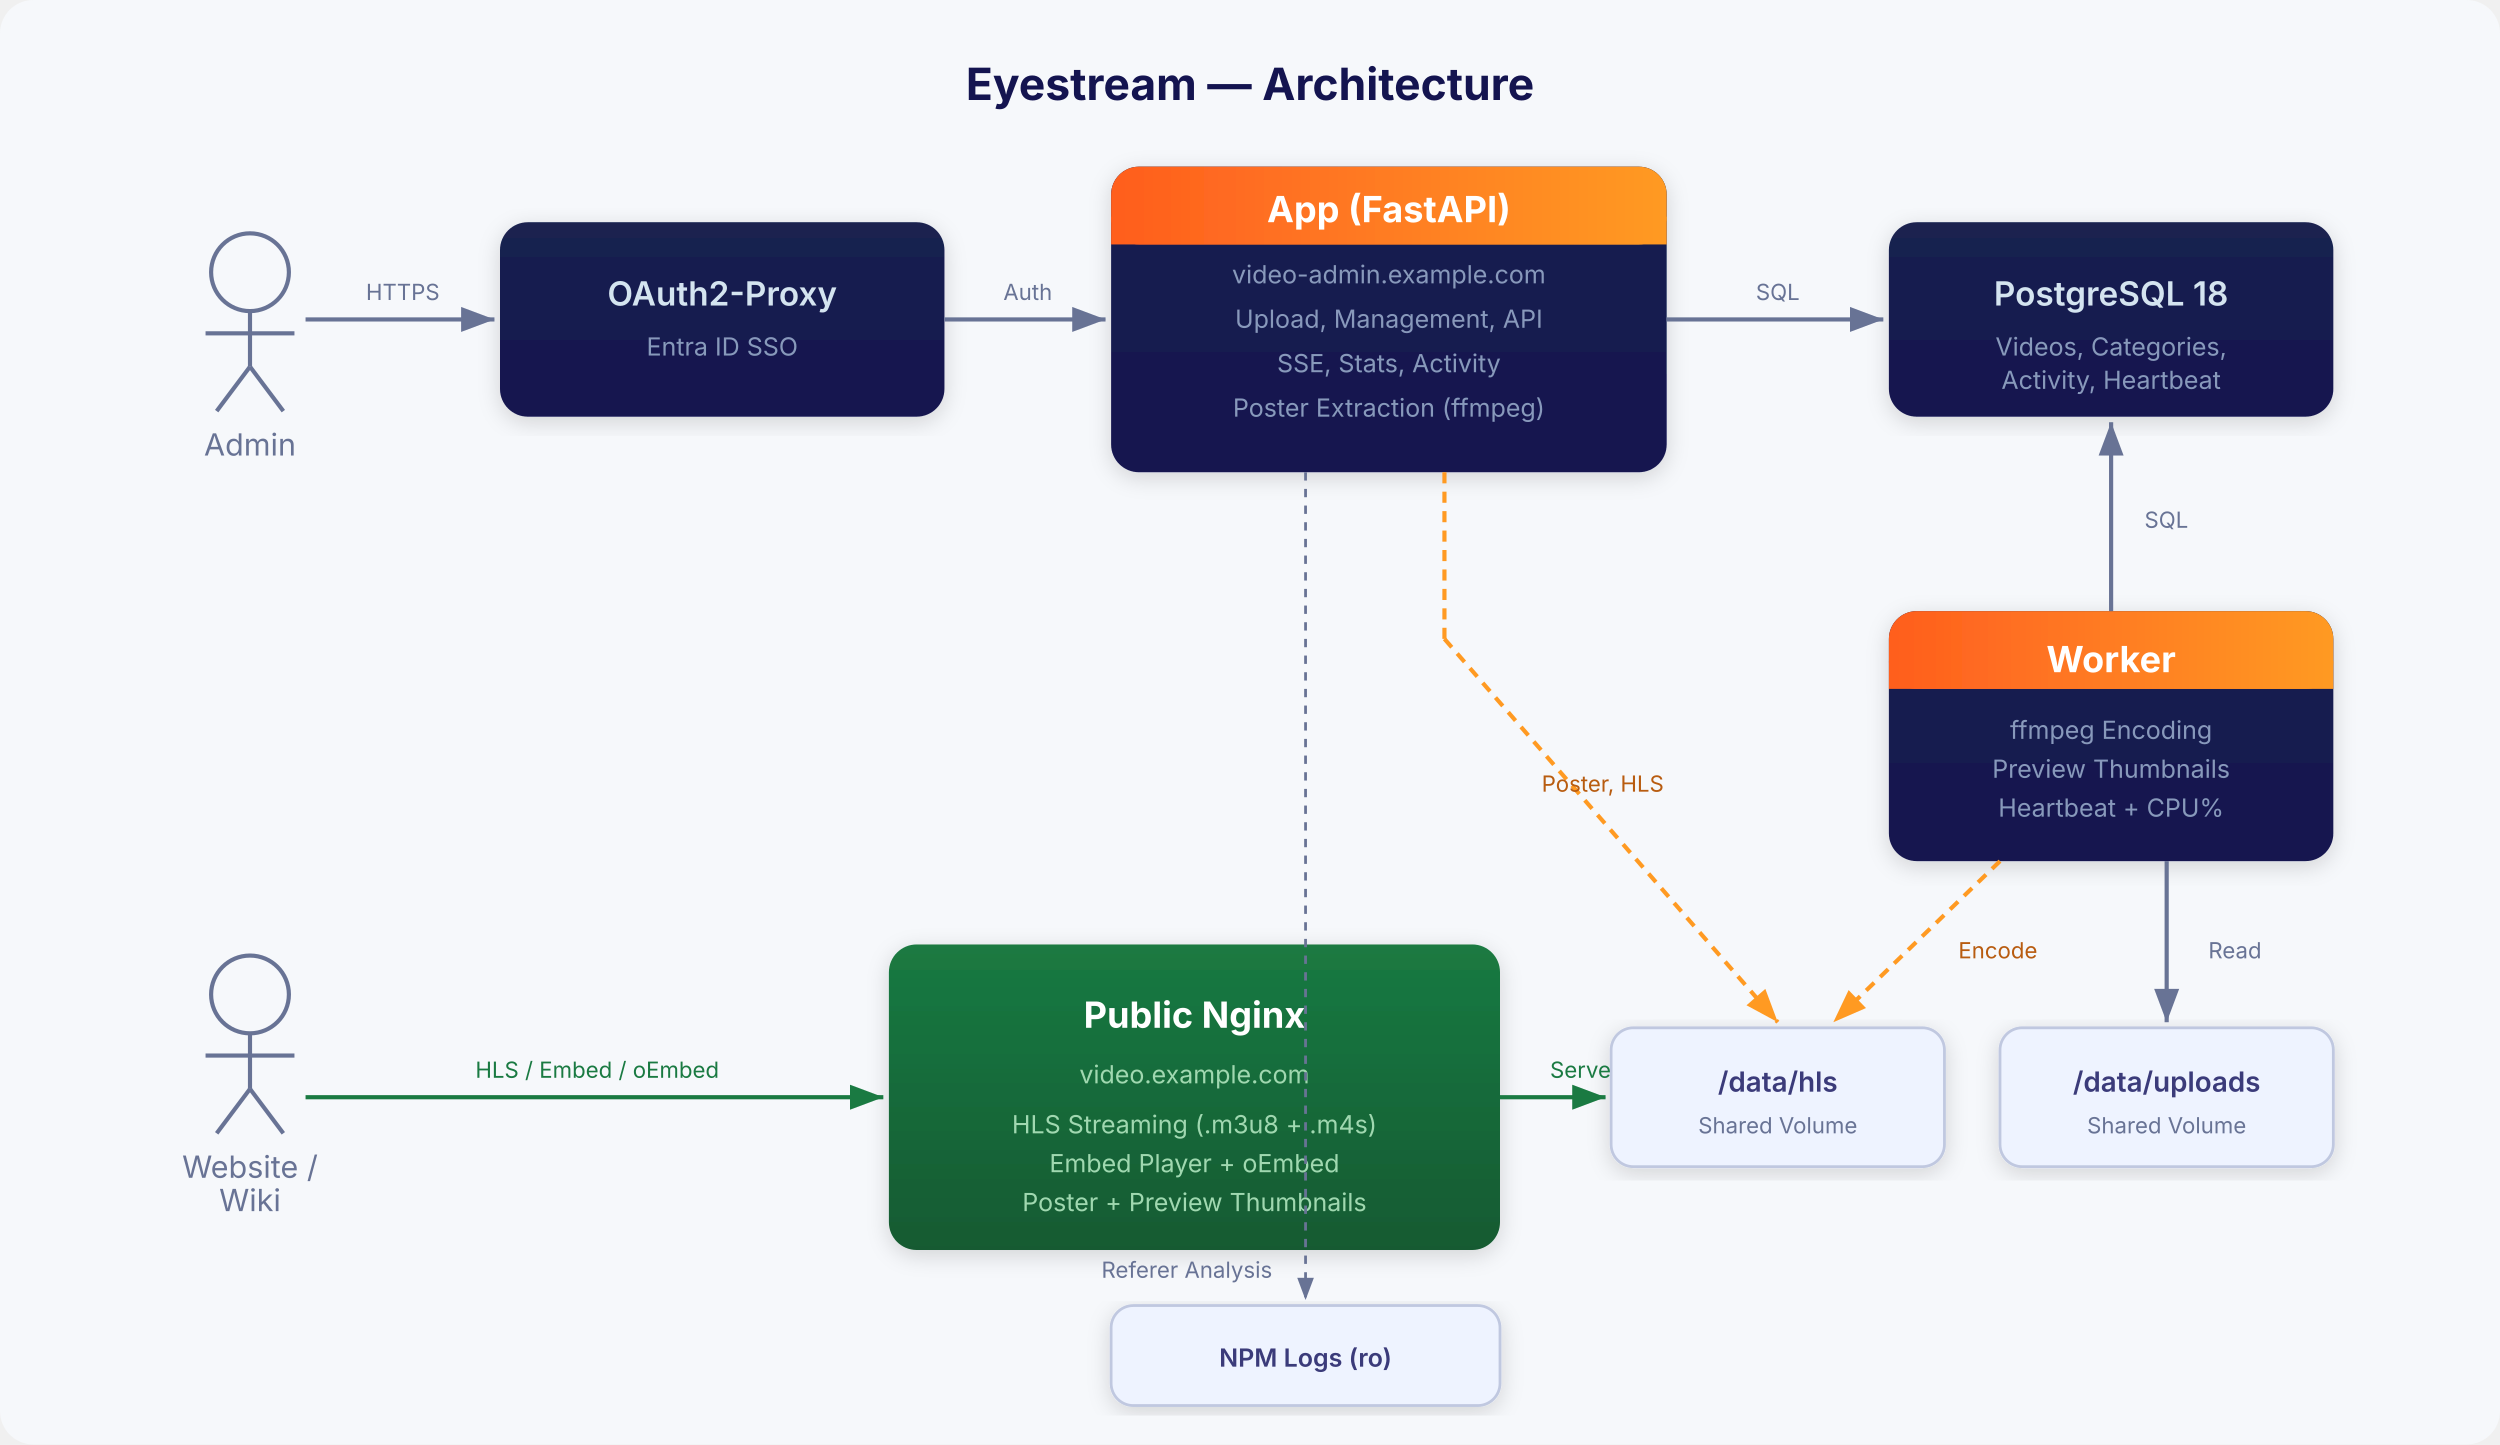
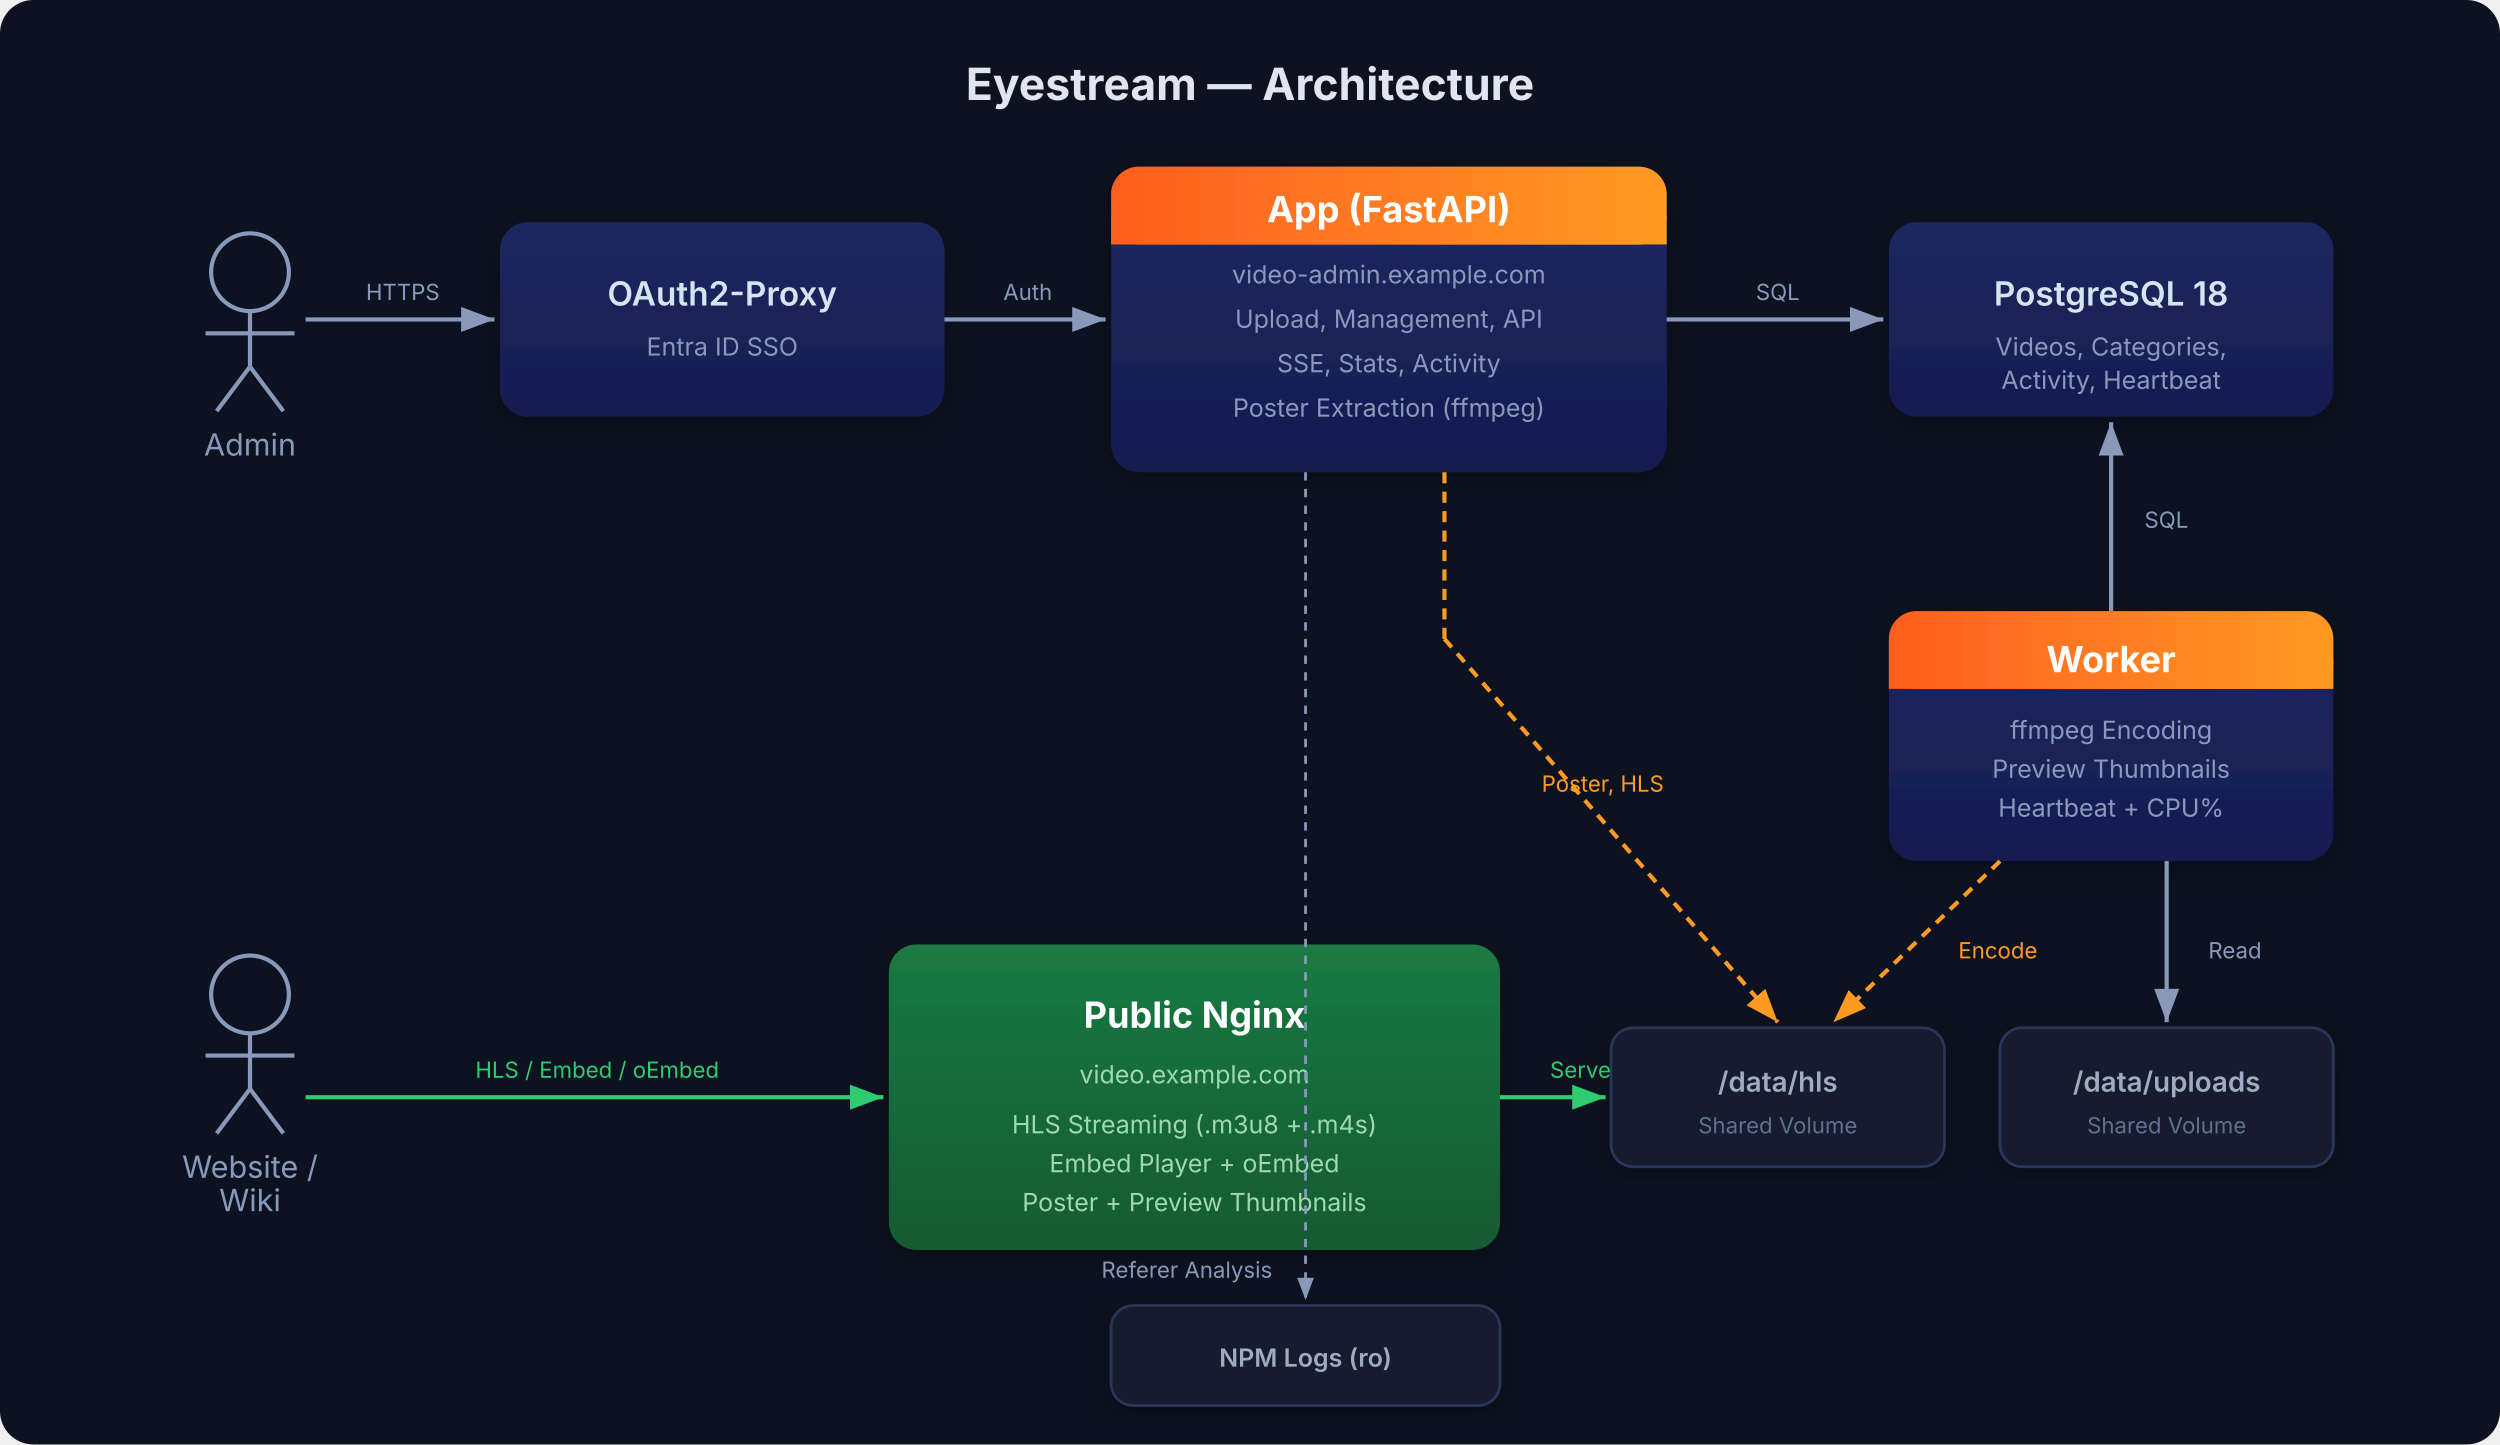
- <svg xmlns="http://www.w3.org/2000/svg" viewBox="0 0 900 520" font-family="Inter, system-ui, sans-serif">
+ <svg xmlns="http://www.w3.org/2000/svg" viewBox="0 0 900 520" font-family="system-ui, -apple-system, sans-serif">
  <defs>
    <linearGradient id="flame" x1="0" y1="0" x2="1" y2="0">
      <stop offset="0%" stop-color="#ff5e1f" />
      <stop offset="100%" stop-color="#ff9a22" />
    </linearGradient>
    <linearGradient id="blue" x1="0" y1="0" x2="0" y2="1">
-       <stop offset="0%" stop-color="#1a2250" />
-       <stop offset="100%" stop-color="#141450" />
+       <stop offset="0%" stop-color="#1e2860" />
+       <stop offset="100%" stop-color="#171c50" />
    </linearGradient>
    <linearGradient id="green" x1="0" y1="0" x2="0" y2="1">
      <stop offset="0%" stop-color="#1a7a42" />
      <stop offset="100%" stop-color="#145a32" />
    </linearGradient>
    <filter id="shadow">
-       <feDropShadow dx="0" dy="2" stdDeviation="4" flood-opacity="0.15" />
+       <feDropShadow dx="0" dy="2" stdDeviation="4" flood-color="#000" flood-opacity="0.35" />
    </filter>
+     <marker id="arrowhead" markerWidth="8" markerHeight="6" refX="8" refY="3" orient="auto">
+       <polygon points="0 0, 8 3, 0 6" fill="#8899bb" />
+     </marker>
+     <marker id="arrowhead-flame" markerWidth="8" markerHeight="6" refX="8" refY="3" orient="auto">
+       <polygon points="0 0, 8 3, 0 6" fill="#ff9a22" />
+     </marker>
+     <marker id="arrowhead-green" markerWidth="8" markerHeight="6" refX="8" refY="3" orient="auto">
+       <polygon points="0 0, 8 3, 0 6" fill="#2ecc71" />
+     </marker>
  </defs>
-   <rect width="900" height="520" rx="12" fill="#f6f8fb" />
-   <text x="450" y="36" text-anchor="middle" font-size="16" font-weight="700" fill="#141450">Eyestream — Architecture</text>
+   <rect width="900" height="520" rx="12" fill="#0d1220" />
+   <text x="450" y="36" text-anchor="middle" font-size="16" font-weight="700" fill="#e0e6f0">Eyestream — Architecture</text>
  <g transform="translate(60, 80)">
-     <circle cx="30" cy="18" r="14" fill="none" stroke="#687395" stroke-width="1.5" />
-     <line x1="30" y1="32" x2="30" y2="52" stroke="#687395" stroke-width="1.5" />
-     <line x1="14" y1="40" x2="46" y2="40" stroke="#687395" stroke-width="1.5" />
-     <line x1="30" y1="52" x2="18" y2="68" stroke="#687395" stroke-width="1.5" />
-     <line x1="30" y1="52" x2="42" y2="68" stroke="#687395" stroke-width="1.5" />
-     <text x="30" y="84" text-anchor="middle" font-size="11" fill="#687395">Admin</text>
+     <circle cx="30" cy="18" r="14" fill="none" stroke="#8899bb" stroke-width="1.5" />
+     <line x1="30" y1="32" x2="30" y2="52" stroke="#8899bb" stroke-width="1.5" />
+     <line x1="14" y1="40" x2="46" y2="40" stroke="#8899bb" stroke-width="1.5" />
+     <line x1="30" y1="52" x2="18" y2="68" stroke="#8899bb" stroke-width="1.5" />
+     <line x1="30" y1="52" x2="42" y2="68" stroke="#8899bb" stroke-width="1.5" />
+     <text x="30" y="84" text-anchor="middle" font-size="11" fill="#8899bb">Admin</text>
  </g>
  <g transform="translate(60, 340)">
-     <circle cx="30" cy="18" r="14" fill="none" stroke="#687395" stroke-width="1.5" />
-     <line x1="30" y1="32" x2="30" y2="52" stroke="#687395" stroke-width="1.5" />
-     <line x1="14" y1="40" x2="46" y2="40" stroke="#687395" stroke-width="1.5" />
-     <line x1="30" y1="52" x2="18" y2="68" stroke="#687395" stroke-width="1.5" />
-     <line x1="30" y1="52" x2="42" y2="68" stroke="#687395" stroke-width="1.5" />
-     <text x="30" y="84" text-anchor="middle" font-size="11" fill="#687395">Website /</text>
-     <text x="30" y="96" text-anchor="middle" font-size="11" fill="#687395">Wiki</text>
+     <circle cx="30" cy="18" r="14" fill="none" stroke="#8899bb" stroke-width="1.5" />
+     <line x1="30" y1="32" x2="30" y2="52" stroke="#8899bb" stroke-width="1.5" />
+     <line x1="14" y1="40" x2="46" y2="40" stroke="#8899bb" stroke-width="1.5" />
+     <line x1="30" y1="52" x2="18" y2="68" stroke="#8899bb" stroke-width="1.5" />
+     <line x1="30" y1="52" x2="42" y2="68" stroke="#8899bb" stroke-width="1.5" />
+     <text x="30" y="84" text-anchor="middle" font-size="11" fill="#8899bb">Website /</text>
+     <text x="30" y="96" text-anchor="middle" font-size="11" fill="#8899bb">Wiki</text>
  </g>
  <g filter="url(#shadow)">
    <rect x="180" y="80" width="160" height="70" rx="10" fill="url(#blue)" />
    <text x="260" y="110" text-anchor="middle" font-size="12" font-weight="600" fill="#D4E4F0">OAuth2-Proxy</text>
    <text x="260" y="128" text-anchor="middle" font-size="9" fill="#8899bb">Entra ID SSO</text>
  </g>
  <g filter="url(#shadow)">
    <rect x="400" y="60" width="200" height="110" rx="10" fill="url(#blue)" />
    <rect x="400" y="60" width="200" height="28" rx="10" fill="url(#flame)" />
    <rect x="400" y="78" width="200" height="10" fill="url(#flame)" />
    <text x="500" y="80" text-anchor="middle" font-size="13" font-weight="700" fill="#fff">App (FastAPI)</text>
    <text x="500" y="102" text-anchor="middle" font-size="9" fill="#8899bb">video-admin.example.com</text>
    <text x="500" y="118" text-anchor="middle" font-size="9" fill="#8899bb">Upload, Management, API</text>
    <text x="500" y="134" text-anchor="middle" font-size="9" fill="#8899bb">SSE, Stats, Activity</text>
    <text x="500" y="150" text-anchor="middle" font-size="9" fill="#8899bb">Poster Extraction (ffmpeg)</text>
  </g>
  <g filter="url(#shadow)">
    <rect x="680" y="80" width="160" height="70" rx="10" fill="url(#blue)" />
    <text x="760" y="110" text-anchor="middle" font-size="12" font-weight="600" fill="#D4E4F0">PostgreSQL 18</text>
    <text x="760" y="128" text-anchor="middle" font-size="9" fill="#8899bb">Videos, Categories,</text>
    <text x="760" y="140" text-anchor="middle" font-size="9" fill="#8899bb">Activity, Heartbeat</text>
  </g>
  <g filter="url(#shadow)">
    <rect x="680" y="220" width="160" height="90" rx="10" fill="url(#blue)" />
    <rect x="680" y="220" width="160" height="28" rx="10" fill="url(#flame)" />
    <rect x="680" y="238" width="160" height="10" fill="url(#flame)" />
    <text x="760" y="242" text-anchor="middle" font-size="13" font-weight="700" fill="#fff">Worker</text>
    <text x="760" y="266" text-anchor="middle" font-size="9" fill="#8899bb">ffmpeg Encoding</text>
    <text x="760" y="280" text-anchor="middle" font-size="9" fill="#8899bb">Preview Thumbnails</text>
    <text x="760" y="294" text-anchor="middle" font-size="9" fill="#8899bb">Heartbeat + CPU%</text>
  </g>
  <g filter="url(#shadow)">
    <rect x="320" y="340" width="220" height="110" rx="10" fill="url(#green)" />
    <text x="430" y="370" text-anchor="middle" font-size="13" font-weight="700" fill="#fff">Public Nginx</text>
    <text x="430" y="390" text-anchor="middle" font-size="9" fill="#a0d8b0">video.example.com</text>
    <text x="430" y="408" text-anchor="middle" font-size="9" fill="#a0d8b0">HLS Streaming (.m3u8 + .m4s)</text>
    <text x="430" y="422" text-anchor="middle" font-size="9" fill="#a0d8b0">Embed Player + oEmbed</text>
    <text x="430" y="436" text-anchor="middle" font-size="9" fill="#a0d8b0">Poster + Preview Thumbnails</text>
  </g>
  <g filter="url(#shadow)">
-     <rect x="580" y="370" width="120" height="50" rx="8" fill="#eef3ff" stroke="#c0c8e0" stroke-width="1" />
-     <text x="640" y="393" text-anchor="middle" font-size="10" font-weight="600" fill="#3a3a7a">/data/hls</text>
-     <text x="640" y="408" text-anchor="middle" font-size="8" fill="#687395">Shared Volume</text>
+     <rect x="580" y="370" width="120" height="50" rx="8" fill="#141a2e" stroke="#2a3558" stroke-width="1" />
+     <text x="640" y="393" text-anchor="middle" font-size="10" font-weight="600" fill="#a0aac0">/data/hls</text>
+     <text x="640" y="408" text-anchor="middle" font-size="8" fill="#607090">Shared Volume</text>
  </g>
  <g filter="url(#shadow)">
-     <rect x="720" y="370" width="120" height="50" rx="8" fill="#eef3ff" stroke="#c0c8e0" stroke-width="1" />
-     <text x="780" y="393" text-anchor="middle" font-size="10" font-weight="600" fill="#3a3a7a">/data/uploads</text>
-     <text x="780" y="408" text-anchor="middle" font-size="8" fill="#687395">Shared Volume</text>
+     <rect x="720" y="370" width="120" height="50" rx="8" fill="#141a2e" stroke="#2a3558" stroke-width="1" />
+     <text x="780" y="393" text-anchor="middle" font-size="10" font-weight="600" fill="#a0aac0">/data/uploads</text>
+     <text x="780" y="408" text-anchor="middle" font-size="8" fill="#607090">Shared Volume</text>
  </g>
  <g filter="url(#shadow)">
-     <rect x="400" y="470" width="140" height="36" rx="8" fill="#eef3ff" stroke="#c0c8e0" stroke-width="1" />
-     <text x="470" y="492" text-anchor="middle" font-size="9" font-weight="600" fill="#3a3a7a">NPM Logs (ro)</text>
+     <rect x="400" y="470" width="140" height="36" rx="8" fill="#141a2e" stroke="#2a3558" stroke-width="1" />
+     <text x="470" y="492" text-anchor="middle" font-size="9" font-weight="600" fill="#a0aac0">NPM Logs (ro)</text>
  </g>
-   <line x1="110" y1="115" x2="178" y2="115" stroke="#687395" stroke-width="1.5" marker-end="url(#arrowhead)" />
-   <text x="145" y="108" text-anchor="middle" font-size="8" fill="#687395">HTTPS</text>
-   <line x1="340" y1="115" x2="398" y2="115" stroke="#687395" stroke-width="1.5" marker-end="url(#arrowhead)" />
-   <text x="370" y="108" text-anchor="middle" font-size="8" fill="#687395">Auth</text>
-   <line x1="600" y1="115" x2="678" y2="115" stroke="#687395" stroke-width="1.5" marker-end="url(#arrowhead)" />
-   <text x="640" y="108" text-anchor="middle" font-size="8" fill="#687395">SQL</text>
-   <line x1="760" y1="220" x2="760" y2="152" stroke="#687395" stroke-width="1.5" marker-end="url(#arrowhead)" />
-   <text x="772" y="190" font-size="8" fill="#687395">SQL</text>
+   <line x1="110" y1="115" x2="178" y2="115" stroke="#8899bb" stroke-width="1.5" marker-end="url(#arrowhead)" />
+   <text x="145" y="108" text-anchor="middle" font-size="8" fill="#8899bb">HTTPS</text>
+   <line x1="340" y1="115" x2="398" y2="115" stroke="#8899bb" stroke-width="1.5" marker-end="url(#arrowhead)" />
+   <text x="370" y="108" text-anchor="middle" font-size="8" fill="#8899bb">Auth</text>
+   <line x1="600" y1="115" x2="678" y2="115" stroke="#8899bb" stroke-width="1.5" marker-end="url(#arrowhead)" />
+   <text x="640" y="108" text-anchor="middle" font-size="8" fill="#8899bb">SQL</text>
+   <line x1="760" y1="220" x2="760" y2="152" stroke="#8899bb" stroke-width="1.5" marker-end="url(#arrowhead)" />
+   <text x="772" y="190" font-size="8" fill="#8899bb">SQL</text>
  <line x1="520" y1="170" x2="520" y2="230" stroke="#ff9a22" stroke-width="1.5" stroke-dasharray="4,3" />
  <line x1="520" y1="230" x2="640" y2="368" stroke="#ff9a22" stroke-width="1.5" stroke-dasharray="4,3" marker-end="url(#arrowhead-flame)" />
-   <text x="555" y="285" font-size="8" fill="#b85c10">Poster, HLS</text>
+   <text x="555" y="285" font-size="8" fill="#ff9a22">Poster, HLS</text>
  <line x1="720" y1="310" x2="660" y2="368" stroke="#ff9a22" stroke-width="1.5" stroke-dasharray="4,3" marker-end="url(#arrowhead-flame)" />
-   <text x="705" y="345" font-size="8" fill="#b85c10">Encode</text>
-   <line x1="780" y1="310" x2="780" y2="368" stroke="#687395" stroke-width="1.5" marker-end="url(#arrowhead)" />
-   <text x="795" y="345" font-size="8" fill="#687395">Read</text>
-   <line x1="540" y1="395" x2="578" y2="395" stroke="#1a7a42" stroke-width="1.5" marker-end="url(#arrowhead-green)" />
-   <text x="558" y="388" font-size="8" fill="#1a7a42">Serve</text>
-   <line x1="110" y1="395" x2="318" y2="395" stroke="#1a7a42" stroke-width="1.5" marker-end="url(#arrowhead-green)" />
-   <text x="215" y="388" text-anchor="middle" font-size="8" fill="#1a7a42">HLS / Embed / oEmbed</text>
-   <line x1="470" y1="170" x2="470" y2="468" stroke="#687395" stroke-width="1" stroke-dasharray="3,3" marker-end="url(#arrowhead)" />
-   <text x="458" y="460" font-size="8" fill="#687395" text-anchor="end">Referer Analysis</text>
-   <defs>
-     <marker id="arrowhead" markerWidth="8" markerHeight="6" refX="8" refY="3" orient="auto">
-       <polygon points="0 0, 8 3, 0 6" fill="#687395" />
-     </marker>
-     <marker id="arrowhead-flame" markerWidth="8" markerHeight="6" refX="8" refY="3" orient="auto">
-       <polygon points="0 0, 8 3, 0 6" fill="#ff9a22" />
-     </marker>
-     <marker id="arrowhead-green" markerWidth="8" markerHeight="6" refX="8" refY="3" orient="auto">
-       <polygon points="0 0, 8 3, 0 6" fill="#1a7a42" />
-     </marker>
-   </defs>
+   <text x="705" y="345" font-size="8" fill="#ff9a22">Encode</text>
+   <line x1="780" y1="310" x2="780" y2="368" stroke="#8899bb" stroke-width="1.5" marker-end="url(#arrowhead)" />
+   <text x="795" y="345" font-size="8" fill="#8899bb">Read</text>
+   <line x1="540" y1="395" x2="578" y2="395" stroke="#2ecc71" stroke-width="1.5" marker-end="url(#arrowhead-green)" />
+   <text x="558" y="388" font-size="8" fill="#2ecc71">Serve</text>
+   <line x1="110" y1="395" x2="318" y2="395" stroke="#2ecc71" stroke-width="1.5" marker-end="url(#arrowhead-green)" />
+   <text x="215" y="388" text-anchor="middle" font-size="8" fill="#2ecc71">HLS / Embed / oEmbed</text>
+   <line x1="470" y1="170" x2="470" y2="468" stroke="#8899bb" stroke-width="1" stroke-dasharray="3,3" marker-end="url(#arrowhead)" />
+   <text x="458" y="460" font-size="8" fill="#8899bb" text-anchor="end">Referer Analysis</text>
</svg>
